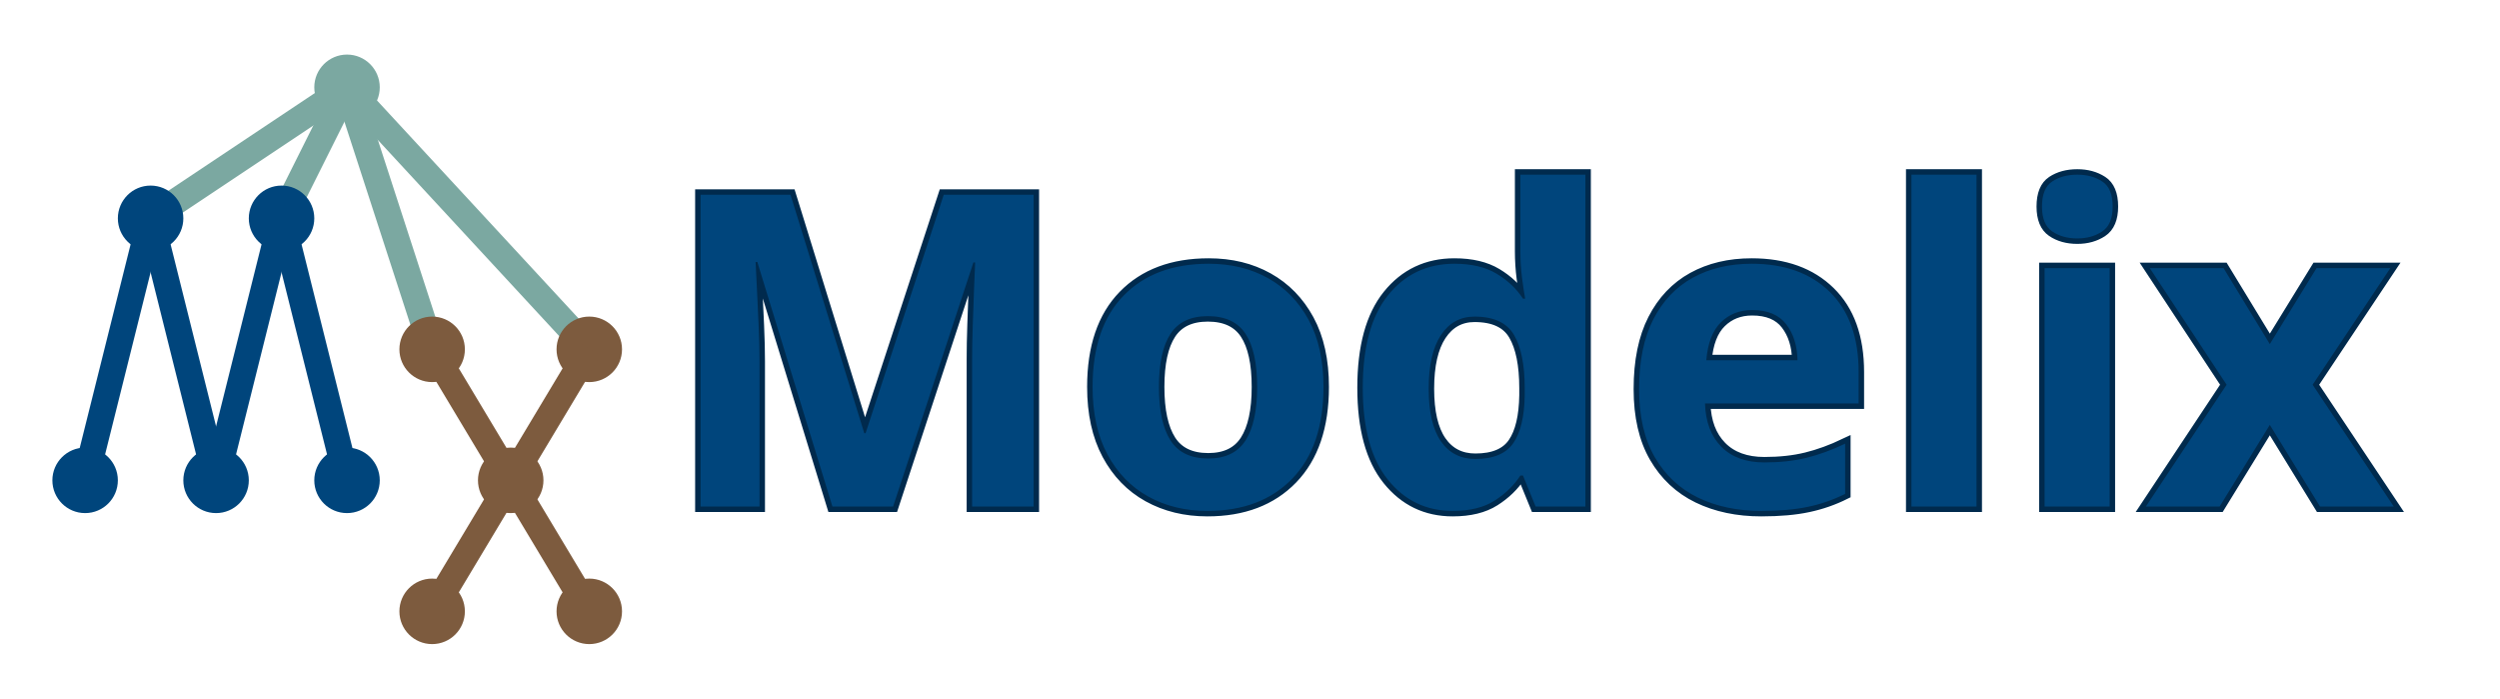
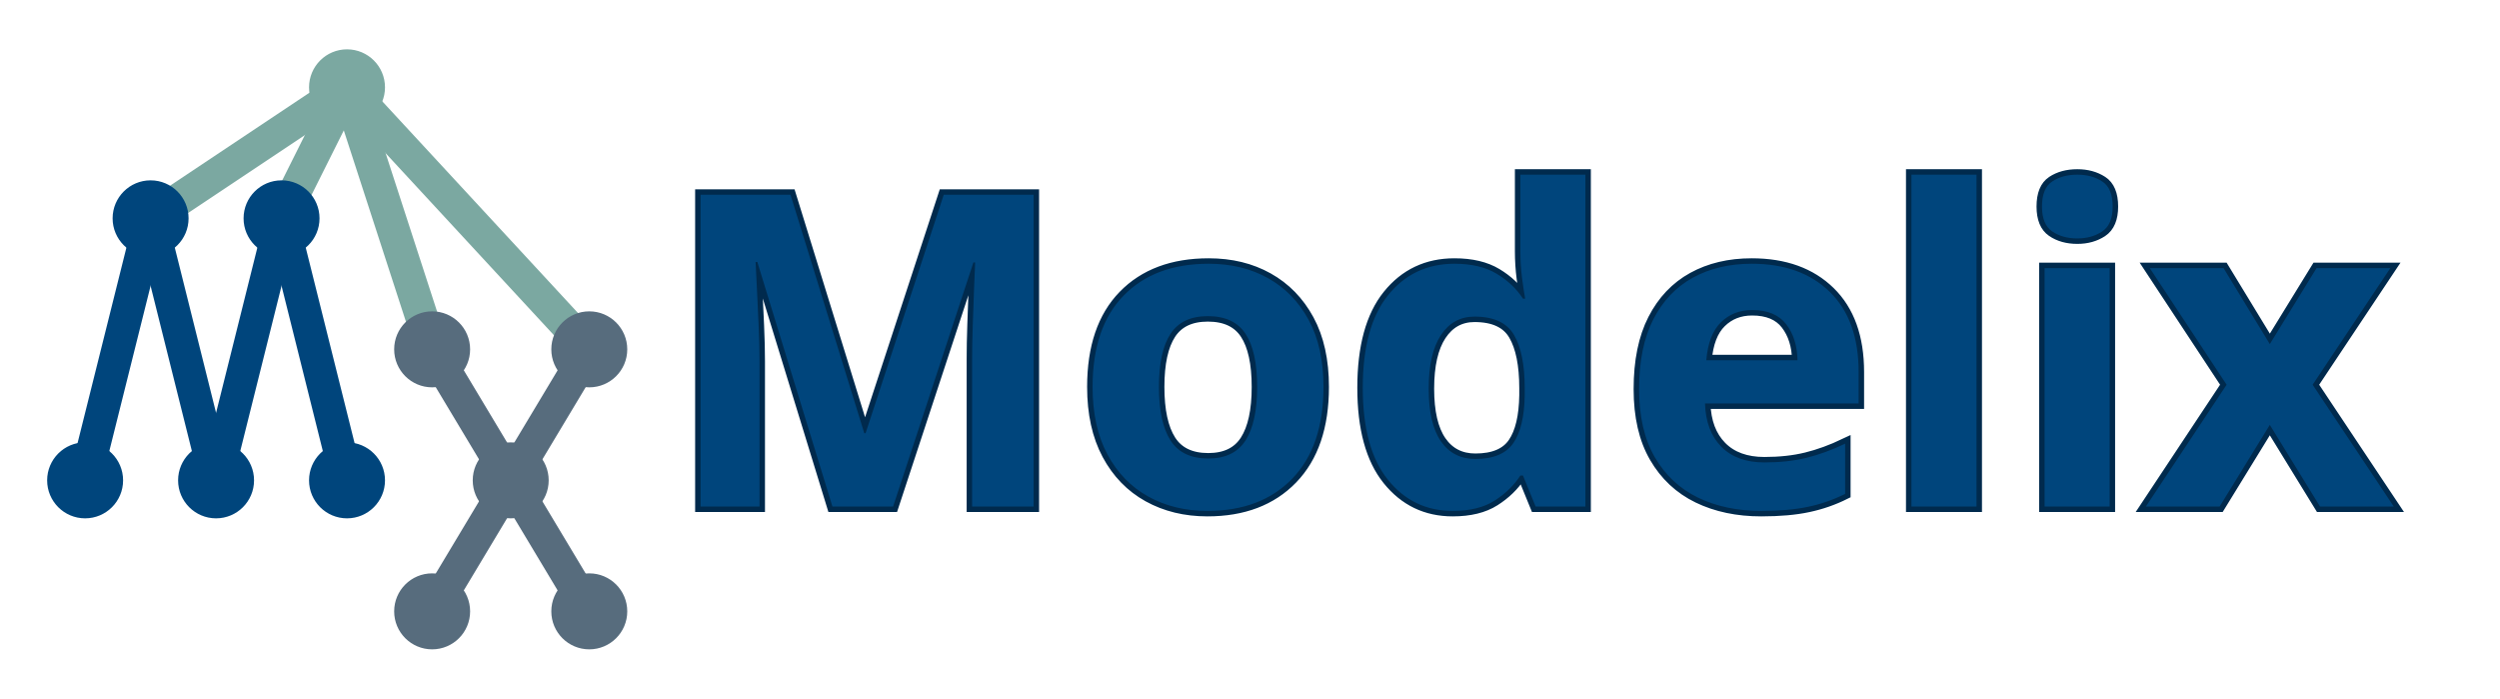
<svg xmlns="http://www.w3.org/2000/svg" width="1145" height="320">
  <g transform="translate(-54, -98)">
    <g transform="scale(0.6, 0.6) translate(100, 180)">
      <g transform="translate(-20, 0)">
-         <line fill="none" stroke="#7ba8a1" x1="125" y1="150" x2="275" y2="50" stroke-width="20" />
-         <line fill="none" stroke="#7ba8a1" x1="275" y1="50" x2="225" y2="150" stroke-width="20" />
-         <line fill="none" stroke="#7ba8a1" x1="275" y1="50" x2="340" y2="250" stroke-width="20" />
-         <line fill="none" stroke="#7ba8a1" x1="460" y1="250" x2="275" y2="50" stroke-width="20" />
-         <ellipse fill="#7ba8a1" stroke="#7ba8a1" stroke-width="0" cx="275" cy="50" rx="25" ry="25" />
-         <ellipse fill="#00457c" stroke="#00457c" stroke-width="0" cx="75" cy="350" rx="25" ry="25" />
-         <ellipse fill="#00457c" stroke="#00457c" stroke-width="0" cx="175" cy="350" rx="25" ry="25" />
-         <ellipse fill="#00457c" stroke="#00457c" stroke-width="0" cx="275" cy="350" rx="25" ry="25" />
-         <ellipse fill="#00457c" stroke="#00457c" stroke-width="0" cx="125" cy="150" rx="25" ry="25" />
-         <ellipse fill="#00457c" stroke="#00457c" stroke-width="0" cx="225" cy="150" rx="25" ry="25" />
-         <line fill="none" stroke="#00457c" x1="75" y1="350" x2="125" y2="150" stroke-width="20" />
-         <line fill="none" stroke="#00457c" stroke-width="20" x1="125" y1="150" x2="175" y2="350" />
-         <line fill="none" stroke="#00457c" stroke-width="20" x1="225" y1="150" x2="175" y2="350" />
-         <line fill="none" stroke="#00457c" stroke-width="20" x1="275" y1="350" x2="225" y2="150" />
-         <ellipse fill="#7d5b3e" stroke="#545454" stroke-width="0" cx="340" cy="250" rx="25" ry="25" />
-         <ellipse fill="#7d5b3e" stroke="#545454" stroke-width="0" cx="340" cy="450" rx="25" ry="25" />
-         <ellipse fill="#7d5b3e" stroke="#545454" stroke-width="0" cx="400" cy="350" rx="25" ry="25" />
-         <ellipse fill="#7d5b3e" stroke="#545454" stroke-width="0" cx="460" cy="250" rx="25" ry="25" />
-         <ellipse fill="#7d5b3e" stroke="#545454" stroke-width="0" cx="460" cy="450" rx="25" ry="25" />
-         <line fill="none" stroke="#7d5b3e" x1="340" y1="250" x2="400" y2="350" stroke-width="20" />
-         <line fill="none" stroke="#7d5b3e" x1="460" y1="250" x2="400" y2="350" stroke-width="20" />
-         <line fill="none" stroke="#7d5b3e" x1="340" y1="450" x2="400" y2="350" stroke-width="20" />
-         <line fill="none" stroke="#7d5b3e" x1="460" y1="450" x2="400" y2="350" stroke-width="20" />
+         <line fill="none" stroke="#7ba8a1" x1="125" y1="150" x2="275" y2="50" stroke-width="25" />
+         <line fill="none" stroke="#7ba8a1" x1="275" y1="50" x2="225" y2="150" stroke-width="25" />
+         <line fill="none" stroke="#7ba8a1" x1="275" y1="50" x2="340" y2="250" stroke-width="25" />
+         <line fill="none" stroke="#7ba8a1" x1="460" y1="250" x2="275" y2="50" stroke-width="25" />
+         <ellipse fill="#7ba8a1" stroke="#7ba8a1" stroke-width="8" cx="275" cy="50" rx="25" ry="25" />
+         <ellipse fill="#00457c" stroke="#00457c" stroke-width="8" cx="75" cy="350" rx="25" ry="25" />
+         <ellipse fill="#00457c" stroke="#00457c" stroke-width="8" cx="175" cy="350" rx="25" ry="25" />
+         <ellipse fill="#00457c" stroke="#00457c" stroke-width="8" cx="275" cy="350" rx="25" ry="25" />
+         <ellipse fill="#00457c" stroke="#00457c" stroke-width="8" cx="125" cy="150" rx="25" ry="25" />
+         <ellipse fill="#00457c" stroke="#00457c" stroke-width="8" cx="225" cy="150" rx="25" ry="25" />
+         <line fill="none" stroke="#00457c" x1="75" y1="350" x2="125" y2="150" stroke-width="25" />
+         <line fill="none" stroke="#00457c" stroke-width="25" x1="125" y1="150" x2="175" y2="350" />
+         <line fill="none" stroke="#00457c" stroke-width="25" x1="225" y1="150" x2="175" y2="350" />
+         <line fill="none" stroke="#00457c" stroke-width="25" x1="275" y1="350" x2="225" y2="150" />
+         <ellipse fill="#576c7d" stroke="#576c7d" stroke-width="8" cx="340" cy="250" rx="25" ry="25" />
+         <ellipse fill="#576c7d" stroke="#576c7d" stroke-width="8" cx="340" cy="450" rx="25" ry="25" />
+         <ellipse fill="#576c7d" stroke="#576c7d" stroke-width="8" cx="400" cy="350" rx="25" ry="25" />
+         <ellipse fill="#576c7d" stroke="#576c7d" stroke-width="8" cx="460" cy="250" rx="25" ry="25" />
+         <ellipse fill="#576c7d" stroke="#576c7d" stroke-width="8" cx="460" cy="450" rx="25" ry="25" />
+         <line fill="none" stroke="#576c7d" x1="340" y1="250" x2="400" y2="350" stroke-width="25" />
+         <line fill="none" stroke="#576c7d" x1="460" y1="250" x2="400" y2="350" stroke-width="25" />
+         <line fill="none" stroke="#576c7d" x1="340" y1="450" x2="400" y2="350" stroke-width="25" />
+         <line fill="none" stroke="#576c7d" x1="460" y1="450" x2="400" y2="350" stroke-width="25" />
      </g>
    </g>
    <text transform="scale(1, 1) translate(7, 0)" font-family="Montserrat" font-weight="700" font-size="200" y="330" x="350" fill="#00457c" stroke="#002a4d" stroke-width="5">Modelix</text>
    <text transform="scale(1, 1) translate(7, 0)" font-family="Montserrat" font-weight="700" font-size="200" y="330" x="350" fill="#00457c">Modelix</text>
  </g>
</svg>
